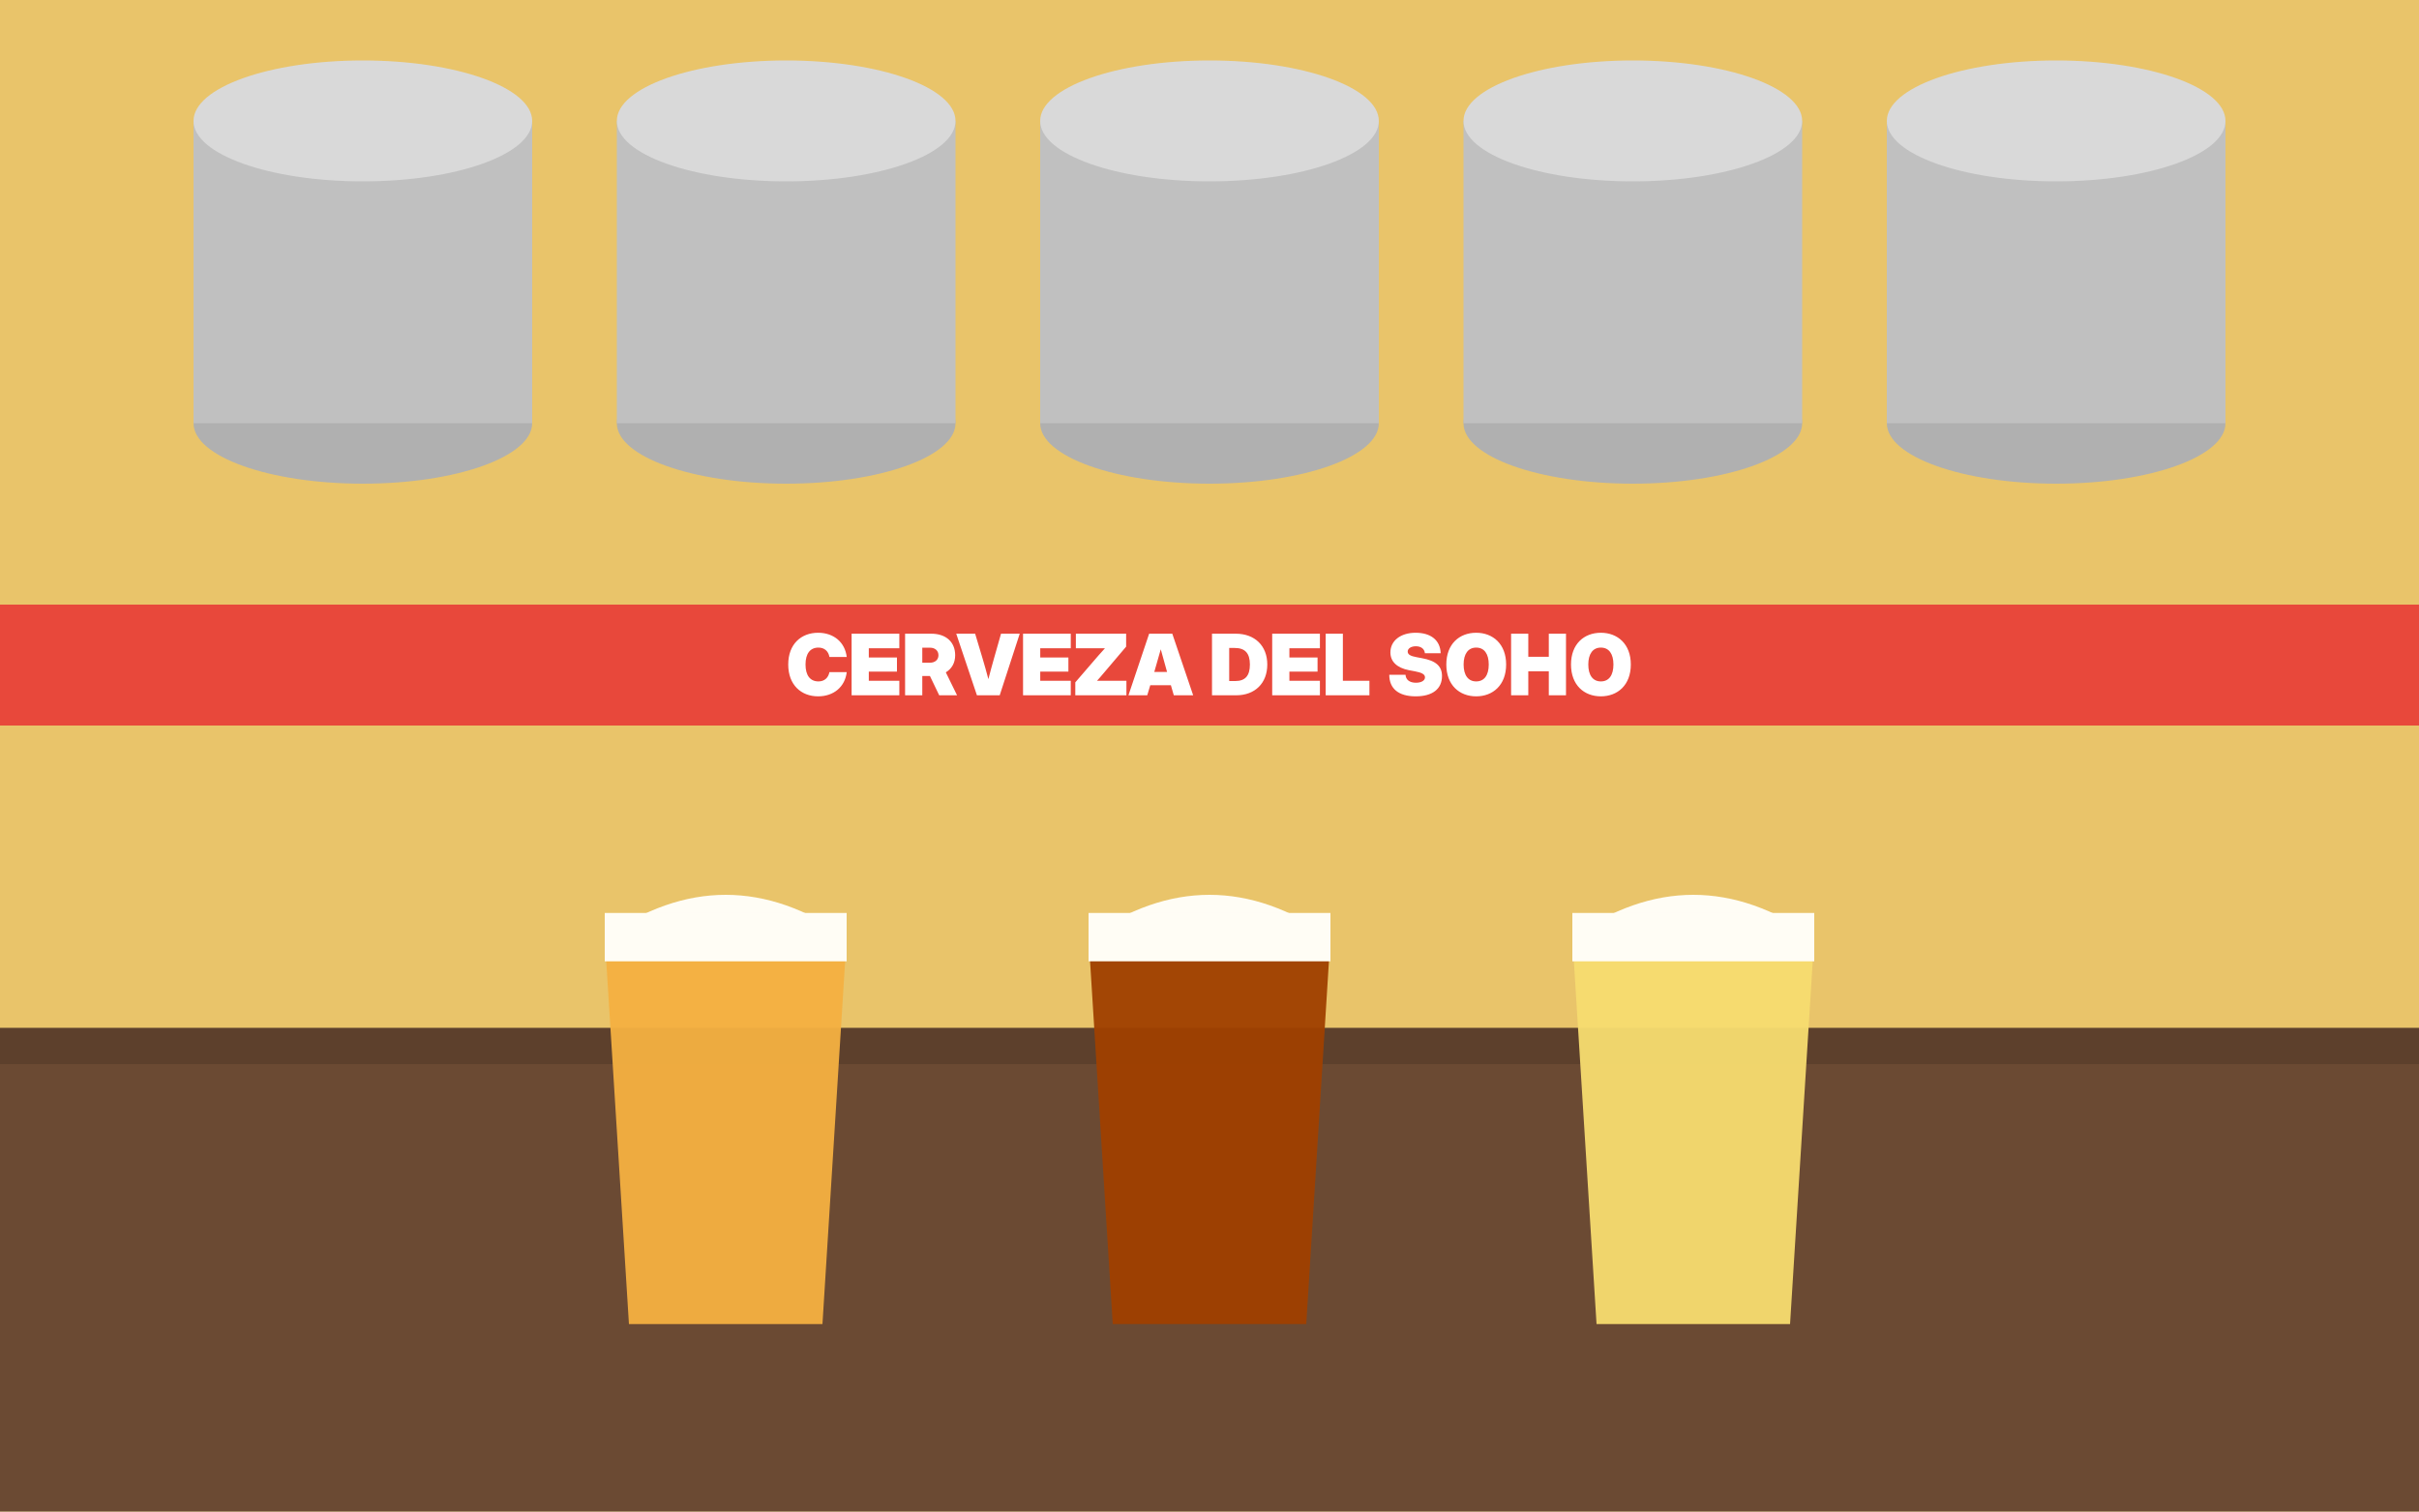
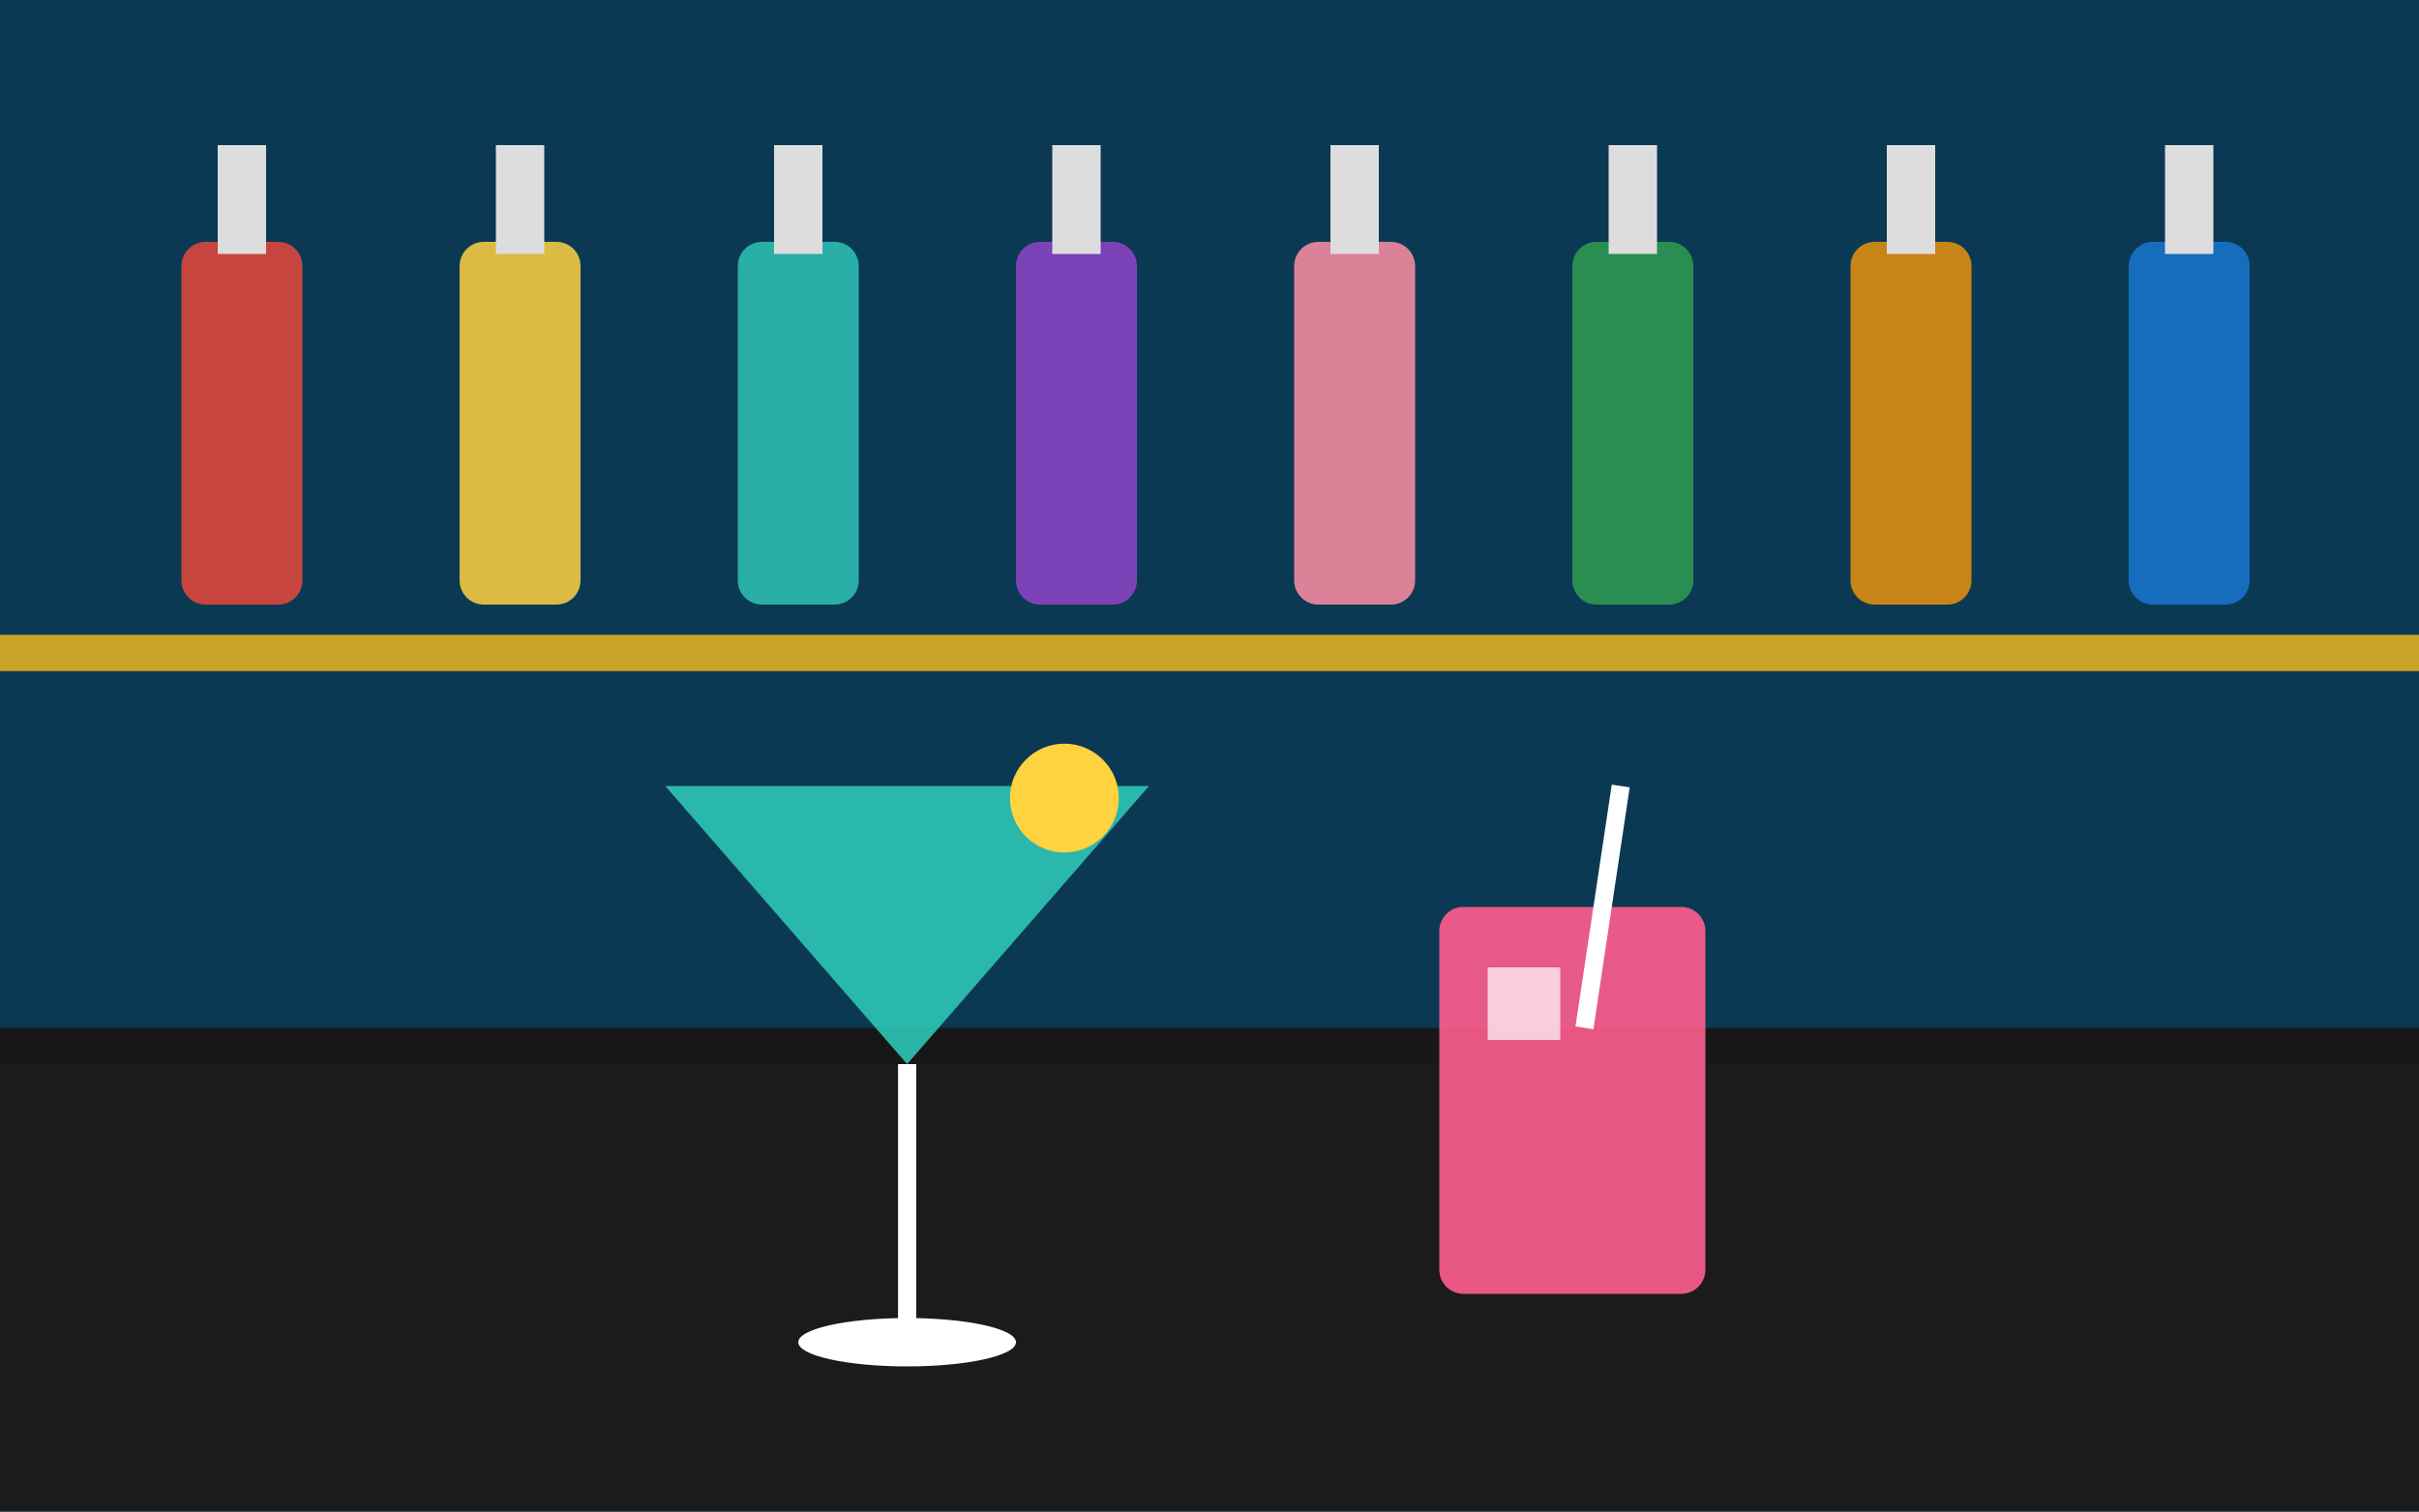
<svg xmlns="http://www.w3.org/2000/svg" viewBox="0 0 400 250" preserveAspectRatio="xMidYMid slice">
  <rect width="400" height="250" fill="#FFF" />
-   <rect width="400" height="250" fill="#E9C46A" />
-   <g transform="translate(60,30)">
-     <ellipse cx="0" cy="40" rx="28" ry="10" fill="#B0B0B0" />
-     <rect x="-28" y="-10" width="56" height="50" fill="#C0C0C0" />
-     <ellipse cx="0" cy="-10" rx="28" ry="10" fill="#D9D9D9" />
+   <rect width="400" height="250" fill="#0B3954" />
+   <g transform="translate(40,40)">
+     <rect x="-10" y="0" width="20" height="60" rx="4" fill="#E8483B" opacity=".85" />
+     <rect x="-4" y="-16" width="8" height="18" fill="#ddd" />
  </g>
-   <g transform="translate(130,30)">
-     <ellipse cx="0" cy="40" rx="28" ry="10" fill="#B0B0B0" />
-     <rect x="-28" y="-10" width="56" height="50" fill="#C0C0C0" />
-     <ellipse cx="0" cy="-10" rx="28" ry="10" fill="#D9D9D9" />
+   <g transform="translate(86,40)">
+     <rect x="-10" y="0" width="20" height="60" rx="4" fill="#FFD23F" opacity=".85" />
+     <rect x="-4" y="-16" width="8" height="18" fill="#ddd" />
  </g>
-   <g transform="translate(200,30)">
-     <ellipse cx="0" cy="40" rx="28" ry="10" fill="#B0B0B0" />
-     <rect x="-28" y="-10" width="56" height="50" fill="#C0C0C0" />
-     <ellipse cx="0" cy="-10" rx="28" ry="10" fill="#D9D9D9" />
+   <g transform="translate(132,40)">
+     <rect x="-10" y="0" width="20" height="60" rx="4" fill="#2EC4B6" opacity=".85" />
+     <rect x="-4" y="-16" width="8" height="18" fill="#ddd" />
  </g>
-   <g transform="translate(270,30)">
-     <ellipse cx="0" cy="40" rx="28" ry="10" fill="#B0B0B0" />
-     <rect x="-28" y="-10" width="56" height="50" fill="#C0C0C0" />
-     <ellipse cx="0" cy="-10" rx="28" ry="10" fill="#D9D9D9" />
+   <g transform="translate(178,40)">
+     <rect x="-10" y="0" width="20" height="60" rx="4" fill="#8E44C9" opacity=".85" />
+     <rect x="-4" y="-16" width="8" height="18" fill="#ddd" />
  </g>
-   <g transform="translate(340,30)">
-     <ellipse cx="0" cy="40" rx="28" ry="10" fill="#B0B0B0" />
-     <rect x="-28" y="-10" width="56" height="50" fill="#C0C0C0" />
-     <ellipse cx="0" cy="-10" rx="28" ry="10" fill="#D9D9D9" />
+   <g transform="translate(224,40)">
+     <rect x="-10" y="0" width="20" height="60" rx="4" fill="#FF8FA3" opacity=".85" />
+     <rect x="-4" y="-16" width="8" height="18" fill="#ddd" />
  </g>
-   <rect x="0" y="100" width="400" height="20" fill="#E8483B" />
-   <text x="200" y="115" text-anchor="middle" font-family="Inter Display" font-weight="900" font-size="14" fill="#fff">CERVEZA DEL SOHO</text>
-   <rect x="0" y="170" width="400" height="80" fill="#6B4A33" />
+   <g transform="translate(270,40)">
+     <rect x="-10" y="0" width="20" height="60" rx="4" fill="#2E9E4F" opacity=".85" />
+     <rect x="-4" y="-16" width="8" height="18" fill="#ddd" />
+   </g>
+   <g transform="translate(316,40)">
+     <rect x="-10" y="0" width="20" height="60" rx="4" fill="#E8930C" opacity=".85" />
+     <rect x="-4" y="-16" width="8" height="18" fill="#ddd" />
+   </g>
+   <g transform="translate(362,40)">
+     <rect x="-10" y="0" width="20" height="60" rx="4" fill="#1877D0" opacity=".85" />
+     <rect x="-4" y="-16" width="8" height="18" fill="#ddd" />
+   </g>
+   <rect x="0" y="105" width="400" height="6" fill="#C9A227" />
+   <rect x="0" y="170" width="400" height="80" fill="#1B1B1B" />
  <rect x="0" y="170" width="400" height="6" fill="#00000022" />
-   <g transform="translate(120,215)">
-     <path d="M-20 -60 h40 l-4 64 h-32z" fill="#F5B041" opacity=".95" />
-     <path d="M-20 -60 q20 -14 40 0z" fill="#FFFDF5" />
-     <rect x="-20" y="-64" width="40" height="8" fill="#FFFDF5" />
+   <g transform="translate(150,200)">
+     <path d="M-40 -70 h80 l-40 46z" fill="#2EC4B6" opacity=".9" />
+     <line x1="0" y1="-24" x2="0" y2="20" stroke="#fff" stroke-width="3" />
+     <ellipse cx="0" cy="22" rx="18" ry="4" fill="#fff" />
+     <circle cx="26" cy="-68" r="9" fill="#FFD23F" />
  </g>
-   <g transform="translate(200,215)">
-     <path d="M-20 -60 h40 l-4 64 h-32z" fill="#A04000" opacity=".95" />
-     <path d="M-20 -60 q20 -14 40 0z" fill="#FFFDF5" />
-     <rect x="-20" y="-64" width="40" height="8" fill="#FFFDF5" />
-   </g>
-   <g transform="translate(280,215)">
-     <path d="M-20 -60 h40 l-4 64 h-32z" fill="#F7DC6F" opacity=".95" />
-     <path d="M-20 -60 q20 -14 40 0z" fill="#FFFDF5" />
-     <rect x="-20" y="-64" width="40" height="8" fill="#FFFDF5" />
+   <g transform="translate(260,210)">
+     <rect x="-22" y="-60" width="44" height="64" rx="4" fill="#FF5D8F" opacity=".9" />
+     <rect x="-14" y="-50" width="12" height="12" fill="#fff" opacity=".7" />
+     <line x1="8" y1="-80" x2="2" y2="-40" stroke="#fff" stroke-width="3" />
  </g>
</svg>
